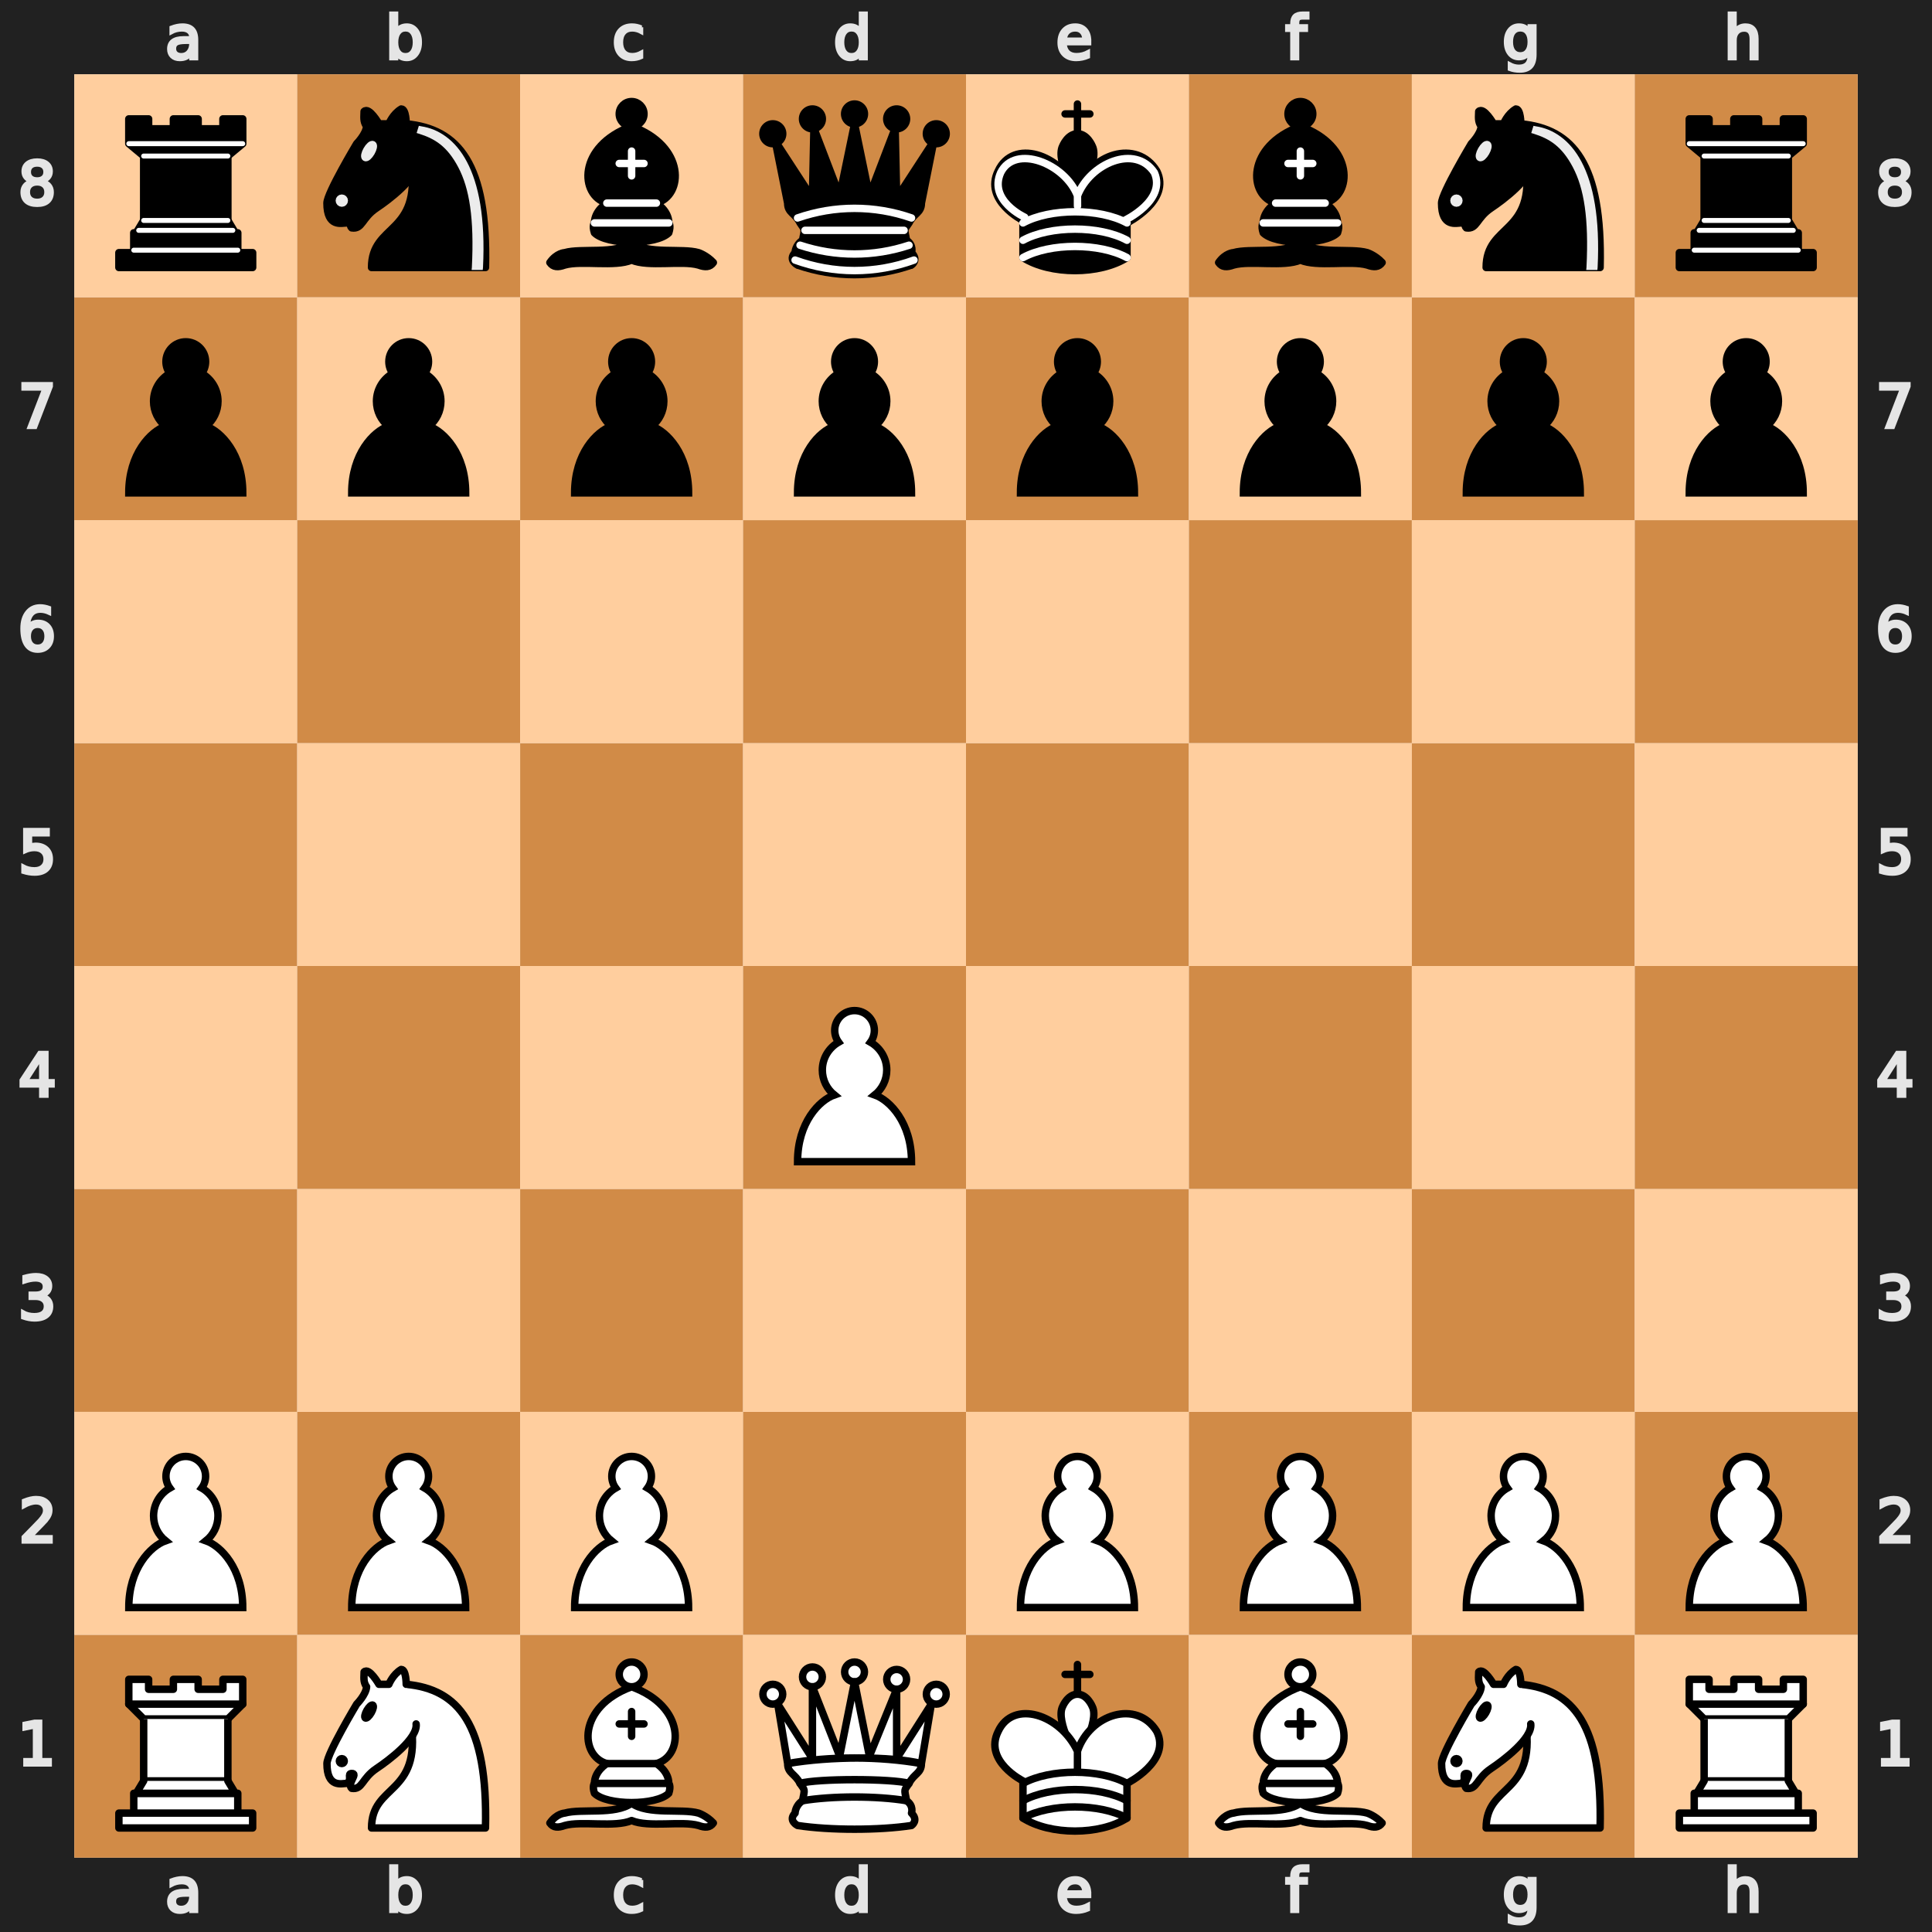
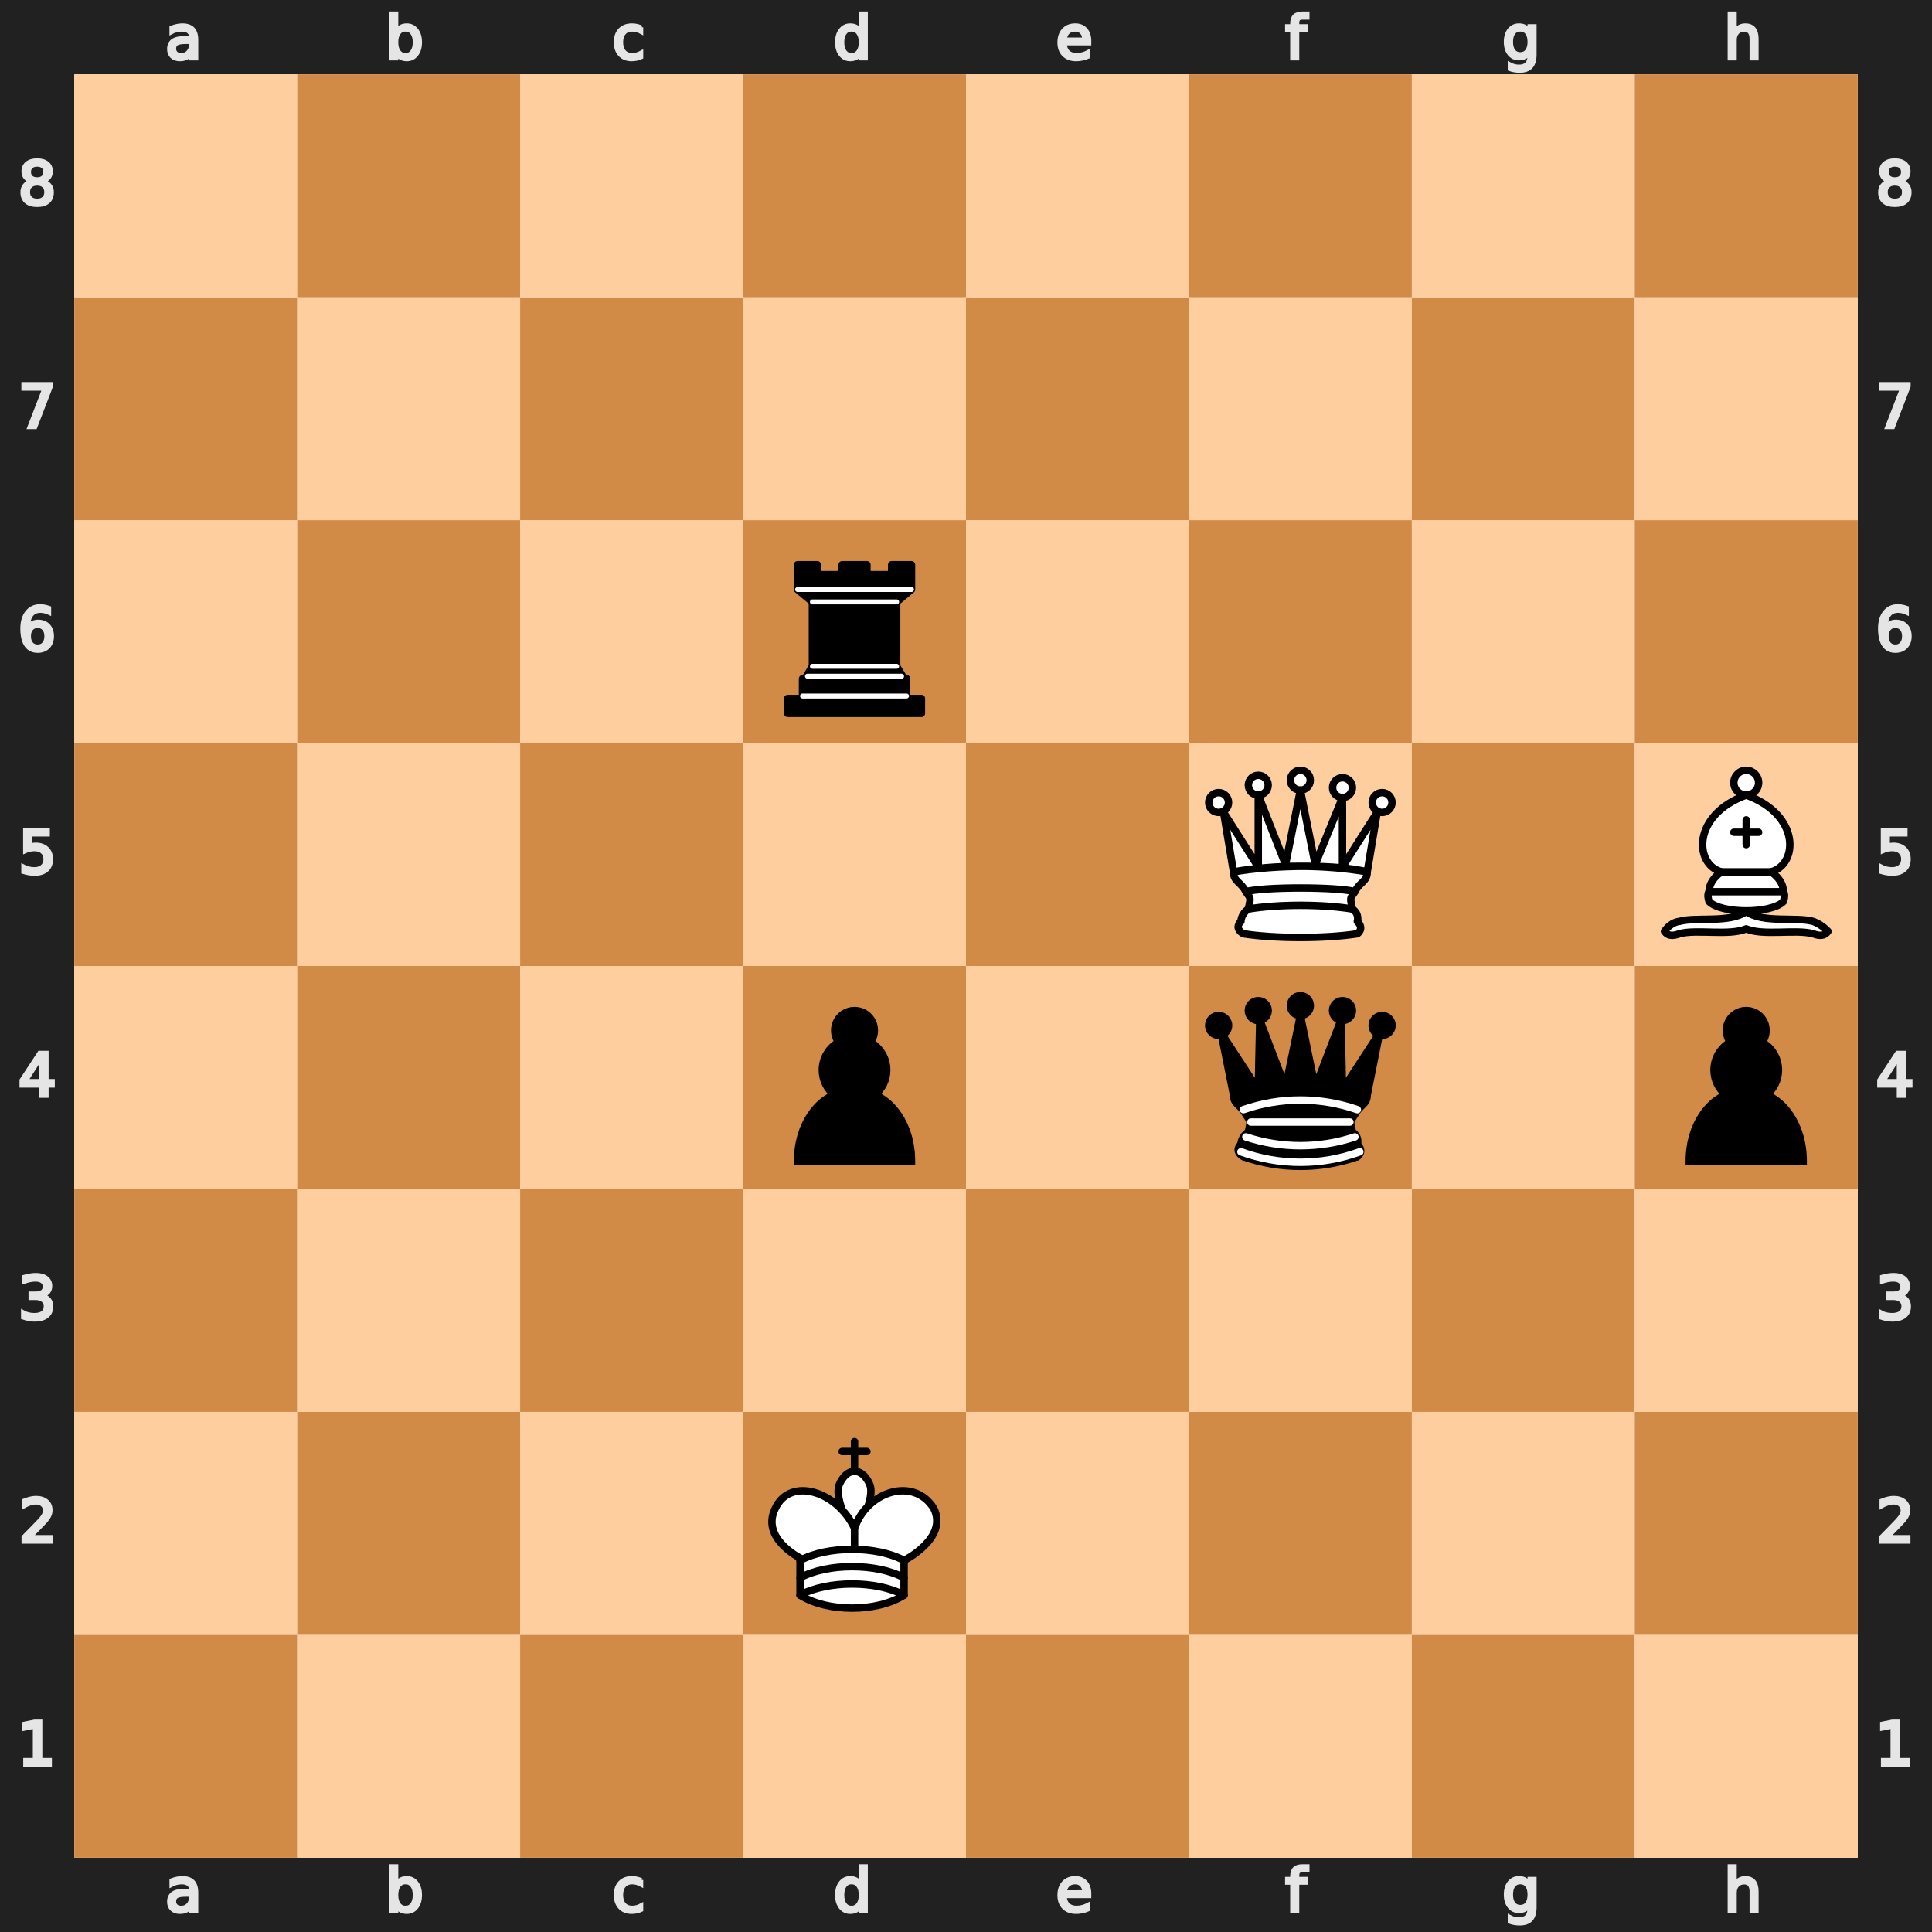
<svg xmlns="http://www.w3.org/2000/svg" xmlns:xlink="http://www.w3.org/1999/xlink" viewBox="0 0 390 390">
  <defs>
-     <g id="white-pawn" class="white pawn">
-       <path d="M22.5 9c-2.21 0-4 1.79-4 4 0 .89.29 1.71.78 2.38C17.33 16.5 16 18.59 16 21c0 2.03.94 3.84 2.41 5.03-3 1.06-7.41 5.55-7.41 13.47h23c0-7.92-4.41-12.41-7.41-13.47 1.47-1.19 2.41-3 2.41-5.03 0-2.41-1.33-4.5-3.28-5.62.49-.67.78-1.49.78-2.38 0-2.21-1.79-4-4-4z" fill="#fff" stroke="#000" stroke-width="1.5" stroke-linecap="round" />
-     </g>
-     <g id="white-knight" class="white knight" fill="none" fill-rule="evenodd" stroke="#000" stroke-width="1.5" stroke-linecap="round" stroke-linejoin="round">
-       <path d="M 22,10 C 32.5,11 38.5,18 38,39 L 15,39 C 15,30 25,32.5 23,18" style="fill:#ffffff; stroke:#000000;" />
-       <path d="M 24,18 C 24.38,20.91 18.45,25.37 16,27 C 13,29 13.18,31.34 11,31 C 9.958,30.06 12.41,27.96 11,28 C 10,28 11.19,29.23 10,30 C 9,30 5.997,31 6,26 C 6,24 12,14 12,14 C 12,14 13.89,12.1 14,10.5 C 13.27,9.506 13.5,8.5 13.5,7.5 C 14.5,6.5 16.5,10 16.5,10 L 18.5,10 C 18.5,10 19.28,8.008 21,7 C 22,7 22,10 22,10" style="fill:#ffffff; stroke:#000000;" />
-       <path d="M 9.5 25.5 A 0.5 0.5 0 1 1 8.5,25.5 A 0.5 0.5 0 1 1 9.5 25.5 z" style="fill:#000000; stroke:#000000;" />
-       <path d="M 15 15.5 A 0.5 1.5 0 1 1 14,15.5 A 0.5 1.5 0 1 1 15 15.5 z" transform="matrix(0.866,0.5,-0.5,0.866,9.693,-5.173)" style="fill:#000000; stroke:#000000;" />
-     </g>
    <g id="white-bishop" class="white bishop" fill="none" fill-rule="evenodd" stroke="#000" stroke-width="1.5" stroke-linecap="round" stroke-linejoin="round">
      <g fill="#fff" stroke-linecap="butt">
        <path d="M9 36c3.39-.97 10.11.43 13.5-2 3.39 2.43 10.11 1.03 13.5 2 0 0 1.65.54 3 2-.68.97-1.65.99-3 .5-3.39-.97-10.11.46-13.5-1-3.39 1.46-10.11.03-13.5 1-1.354.49-2.323.47-3-.5 1.354-1.94 3-2 3-2zM15 32c2.5 2.5 12.5 2.5 15 0 .5-1.5 0-2 0-2 0-2.5-2.5-4-2.5-4 5.5-1.5 6-11.5-5-15.5-11 4-10.5 14-5 15.5 0 0-2.5 1.5-2.5 4 0 0-.5.5 0 2zM25 8a2.5 2.5 0 1 1-5 0 2.5 2.5 0 1 1 5 0z" />
      </g>
      <path d="M17.5 26h10M15 30h15m-7.5-14.5v5M20 18h5" stroke-linejoin="miter" />
    </g>
-     <g id="white-rook" class="white rook" fill="#fff" fill-rule="evenodd" stroke="#000" stroke-width="1.5" stroke-linecap="round" stroke-linejoin="round">
-       <path d="M9 39h27v-3H9v3zM12 36v-4h21v4H12zM11 14V9h4v2h5V9h5v2h5V9h4v5" stroke-linecap="butt" />
-       <path d="M34 14l-3 3H14l-3-3" />
-       <path d="M31 17v12.5H14V17" stroke-linecap="butt" stroke-linejoin="miter" />
-       <path d="M31 29.5l1.5 2.5h-20l1.5-2.5" />
-       <path d="M11 14h23" fill="none" stroke-linejoin="miter" />
-     </g>
    <g id="white-queen" class="white queen" fill="#fff" fill-rule="evenodd" stroke="#000" stroke-width="1.5" stroke-linecap="round" stroke-linejoin="round">
      <path d="M8 12a2 2 0 1 1-4 0 2 2 0 1 1 4 0zM24.5 7.5a2 2 0 1 1-4 0 2 2 0 1 1 4 0zM41 12a2 2 0 1 1-4 0 2 2 0 1 1 4 0zM16 8.5a2 2 0 1 1-4 0 2 2 0 1 1 4 0zM33 9a2 2 0 1 1-4 0 2 2 0 1 1 4 0z" />
      <path d="M9 26c8.5-1.5 21-1.5 27 0l2-12-7 11V11l-5.5 13.5-3-15-3 15-5.5-14V25L7 14l2 12zM9 26c0 2 1.5 2 2.5 4 1 1.5 1 1 .5 3.5-1.5 1-1.5 2.5-1.5 2.5-1.5 1.5.5 2.5.5 2.5 6.5 1 16.5 1 23 0 0 0 1.5-1 0-2.5 0 0 .5-1.5-1-2.5-.5-2.5-.5-2 .5-3.5 1-2 2.5-2 2.5-4-8.5-1.5-18.5-1.5-27 0z" stroke-linecap="butt" />
      <path d="M11.5 30c3.5-1 18.5-1 22 0M12 33.5c6-1 15-1 21 0" fill="none" />
    </g>
    <g id="white-king" class="white king" fill="none" fill-rule="evenodd" stroke="#000" stroke-width="1.5" stroke-linecap="round" stroke-linejoin="round">
      <path d="M22.5 11.63V6M20 8h5" stroke-linejoin="miter" />
      <path d="M22.5 25s4.5-7.5 3-10.5c0 0-1-2.5-3-2.5s-3 2.5-3 2.5c-1.5 3 3 10.5 3 10.5" fill="#fff" stroke-linecap="butt" stroke-linejoin="miter" />
      <path d="M11.5 37c5.5 3.5 15.5 3.5 21 0v-7s9-4.5 6-10.5c-4-6.5-13.5-3.5-16 4V27v-3.5c-3.5-7.5-13-10.5-16-4-3 6 5 10 5 10V37z" fill="#fff" />
      <path d="M11.5 30c5.5-3 15.5-3 21 0m-21 3.5c5.5-3 15.5-3 21 0m-21 3.5c5.5-3 15.5-3 21 0" />
    </g>
    <g id="black-pawn" class="black pawn">
      <path d="M22.5 9c-2.21 0-4 1.79-4 4 0 .89.29 1.71.78 2.38C17.33 16.5 16 18.59 16 21c0 2.03.94 3.84 2.41 5.03-3 1.06-7.41 5.55-7.41 13.47h23c0-7.92-4.41-12.41-7.41-13.47 1.47-1.19 2.41-3 2.41-5.03 0-2.41-1.33-4.5-3.28-5.62.49-.67.78-1.49.78-2.38 0-2.21-1.79-4-4-4z" fill="#000" stroke="#000" stroke-width="1.5" stroke-linecap="round" />
-     </g>
-     <g id="black-knight" class="black knight" fill="none" fill-rule="evenodd" stroke="#000" stroke-width="1.5" stroke-linecap="round" stroke-linejoin="round">
-       <path d="M 22,10 C 32.5,11 38.5,18 38,39 L 15,39 C 15,30 25,32.5 23,18" style="fill:#000000; stroke:#000000;" />
-       <path d="M 24,18 C 24.38,20.91 18.45,25.37 16,27 C 13,29 13.18,31.34 11,31 C 9.958,30.06 12.41,27.96 11,28 C 10,28 11.19,29.23 10,30 C 9,30 5.997,31 6,26 C 6,24 12,14 12,14 C 12,14 13.89,12.1 14,10.5 C 13.27,9.506 13.5,8.5 13.5,7.5 C 14.5,6.5 16.5,10 16.5,10 L 18.5,10 C 18.5,10 19.28,8.008 21,7 C 22,7 22,10 22,10" style="fill:#000000; stroke:#000000;" />
-       <path d="M 9.5 25.5 A 0.5 0.5 0 1 1 8.5,25.5 A 0.5 0.5 0 1 1 9.5 25.5 z" style="fill:#ececec; stroke:#ececec;" />
-       <path d="M 15 15.5 A 0.5 1.5 0 1 1 14,15.5 A 0.5 1.5 0 1 1 15 15.5 z" transform="matrix(0.866,0.5,-0.5,0.866,9.693,-5.173)" style="fill:#ececec; stroke:#ececec;" />
-       <path d="M 24.55,10.4 L 24.1,11.85 L 24.6,12 C 27.75,13 30.25,14.49 32.5,18.75 C 34.75,23.01 35.75,29.06 35.25,39 L 35.2,39.5 L 37.45,39.5 L 37.5,39 C 38,28.94 36.62,22.15 34.25,17.66 C 31.88,13.17 28.46,11.02 25.06,10.5 L 24.55,10.4 z " style="fill:#ececec; stroke:none;" />
-     </g>
-     <g id="black-bishop" class="black bishop" fill="none" fill-rule="evenodd" stroke="#000" stroke-width="1.5" stroke-linecap="round" stroke-linejoin="round">
-       <path d="M9 36c3.39-.97 10.11.43 13.5-2 3.39 2.43 10.11 1.03 13.5 2 0 0 1.65.54 3 2-.68.97-1.65.99-3 .5-3.39-.97-10.11.46-13.5-1-3.39 1.46-10.11.03-13.5 1-1.354.49-2.323.47-3-.5 1.354-1.94 3-2 3-2zm6-4c2.5 2.5 12.5 2.5 15 0 .5-1.5 0-2 0-2 0-2.5-2.5-4-2.5-4 5.5-1.5 6-11.5-5-15.5-11 4-10.5 14-5 15.5 0 0-2.5 1.5-2.5 4 0 0-.5.5 0 2zM25 8a2.5 2.5 0 1 1-5 0 2.5 2.5 0 1 1 5 0z" fill="#000" stroke-linecap="butt" />
-       <path d="M17.5 26h10M15 30h15m-7.5-14.5v5M20 18h5" stroke="#fff" stroke-linejoin="miter" />
    </g>
    <g id="black-rook" class="black rook" fill="#000" fill-rule="evenodd" stroke="#000" stroke-width="1.5" stroke-linecap="round" stroke-linejoin="round">
      <path d="M9 39h27v-3H9v3zM12.5 32l1.5-2.5h17l1.5 2.5h-20zM12 36v-4h21v4H12z" stroke-linecap="butt" />
      <path d="M14 29.5v-13h17v13H14z" stroke-linecap="butt" stroke-linejoin="miter" />
      <path d="M14 16.5L11 14h23l-3 2.5H14zM11 14V9h4v2h5V9h5v2h5V9h4v5H11z" stroke-linecap="butt" />
      <path d="M12 35.5h21M13 31.5h19M14 29.5h17M14 16.5h17M11 14h23" fill="none" stroke="#fff" stroke-width="1" stroke-linejoin="miter" />
    </g>
    <g id="black-queen" class="black queen" fill="#000" fill-rule="evenodd" stroke="#000" stroke-width="1.5" stroke-linecap="round" stroke-linejoin="round">
      <g fill="#000" stroke="none">
        <circle cx="6" cy="12" r="2.75" />
        <circle cx="14" cy="9" r="2.75" />
        <circle cx="22.5" cy="8" r="2.75" />
        <circle cx="31" cy="9" r="2.75" />
        <circle cx="39" cy="12" r="2.75" />
      </g>
      <path d="M9 26c8.5-1.5 21-1.5 27 0l2.5-12.5L31 25l-.3-14.1-5.2 13.6-3-14.5-3 14.5-5.2-13.6L14 25 6.5 13.5 9 26zM9 26c0 2 1.5 2 2.5 4 1 1.5 1 1 .5 3.5-1.5 1-1.5 2.5-1.5 2.5-1.5 1.5.5 2.5.5 2.5 6.5 1 16.5 1 23 0 0 0 1.5-1 0-2.5 0 0 .5-1.5-1-2.5-.5-2.5-.5-2 .5-3.5 1-2 2.5-2 2.5-4-8.5-1.5-18.5-1.5-27 0z" stroke-linecap="butt" />
      <path d="M11 38.5a35 35 1 0 0 23 0" fill="none" stroke-linecap="butt" />
      <path d="M11 29a35 35 1 0 1 23 0M12.5 31.5h20M11.5 34.5a35 35 1 0 0 22 0M10.5 37.5a35 35 1 0 0 24 0" fill="none" stroke="#fff" />
-     </g>
-     <g id="black-king" class="black king" fill="none" fill-rule="evenodd" stroke="#000" stroke-width="1.5" stroke-linecap="round" stroke-linejoin="round">
-       <path d="M22.5 11.63V6" stroke-linejoin="miter" />
-       <path d="M22.5 25s4.5-7.5 3-10.5c0 0-1-2.5-3-2.5s-3 2.5-3 2.5c-1.5 3 3 10.5 3 10.5" fill="#000" stroke-linecap="butt" stroke-linejoin="miter" />
-       <path d="M11.5 37c5.5 3.5 15.5 3.5 21 0v-7s9-4.5 6-10.5c-4-6.5-13.5-3.5-16 4V27v-3.5c-3.5-7.5-13-10.5-16-4-3 6 5 10 5 10V37z" fill="#000" />
-       <path d="M20 8h5" stroke-linejoin="miter" />
-       <path d="M32 29.5s8.5-4 6.03-9.65C34.15 14 25 18 22.5 24.5l.01 2.1-.01-2.1C20 18 9.906 14 6.997 19.85c-2.497 5.65 4.853 9 4.853 9M11.5 30c5.5-3 15.5-3 21 0m-21 3.5c5.5-3 15.5-3 21 0m-21 3.5c5.5-3 15.5-3 21 0" stroke="#fff" />
    </g>
  </defs>
  <rect x="7.5" y="7.5" width="375" height="375" fill="none" stroke="#212121" stroke-width="15" />
  <g transform="translate(20, 1) scale(0.75, 0.75)" fill="#e5e5e5" stroke="#e5e5e5">
    <path d="M23.328 10.016q-1.742 0-2.414.398-.672.398-.672 1.36 0 .765.5 1.218.508.445 1.375.445 1.196 0 1.914-.843.727-.852.727-2.258v-.32zm2.867-.594v4.992h-1.437v-1.328q-.492.797-1.227 1.18-.734.375-1.797.375-1.343 0-2.14-.75-.79-.758-.79-2.024 0-1.476.985-2.226.992-.75 2.953-.75h2.016V8.75q0-.992-.656-1.531-.649-.547-1.829-.547-.75 0-1.46.18-.711.18-1.368.539V6.062q.79-.304 1.532-.453.742-.156 1.445-.156 1.898 0 2.836.984.937.985.937 2.985z" />
  </g>
  <g transform="translate(20, 375) scale(0.75, 0.75)" fill="#e5e5e5" stroke="#e5e5e5">
    <path d="M23.328 10.016q-1.742 0-2.414.398-.672.398-.672 1.36 0 .765.5 1.218.508.445 1.375.445 1.196 0 1.914-.843.727-.852.727-2.258v-.32zm2.867-.594v4.992h-1.437v-1.328q-.492.797-1.227 1.18-.734.375-1.797.375-1.343 0-2.14-.75-.79-.758-.79-2.024 0-1.476.985-2.226.992-.75 2.953-.75h2.016V8.75q0-.992-.656-1.531-.649-.547-1.829-.547-.75 0-1.46.18-.711.18-1.368.539V6.062q.79-.304 1.532-.453.742-.156 1.445-.156 1.898 0 2.836.984.937.985.937 2.985z" />
  </g>
  <g transform="translate(65, 1) scale(0.75, 0.75)" fill="#e5e5e5" stroke="#e5e5e5">
    <path d="M24.922 10.047q0-1.586-.656-2.485-.649-.906-1.79-.906-1.14 0-1.796.906-.649.899-.649 2.485 0 1.586.649 2.492.656.898 1.797.898 1.14 0 1.789-.898.656-.906.656-2.492zm-4.89-3.055q.452-.781 1.14-1.156.695-.383 1.656-.383 1.594 0 2.586 1.266 1 1.265 1 3.328 0 2.062-1 3.328-.992 1.266-2.586 1.266-.96 0-1.656-.375-.688-.383-1.14-1.164v1.312h-1.446V2.258h1.445z" />
  </g>
  <g transform="translate(65, 375) scale(0.75, 0.75)" fill="#e5e5e5" stroke="#e5e5e5">
    <path d="M24.922 10.047q0-1.586-.656-2.485-.649-.906-1.79-.906-1.14 0-1.796.906-.649.899-.649 2.485 0 1.586.649 2.492.656.898 1.797.898 1.14 0 1.789-.898.656-.906.656-2.492zm-4.89-3.055q.452-.781 1.14-1.156.695-.383 1.656-.383 1.594 0 2.586 1.266 1 1.265 1 3.328 0 2.062-1 3.328-.992 1.266-2.586 1.266-.96 0-1.656-.375-.688-.383-1.14-1.164v1.312h-1.446V2.258h1.445z" />
  </g>
  <g transform="translate(110, 1) scale(0.75, 0.75)" fill="#e5e5e5" stroke="#e5e5e5">
    <path d="M25.96 6v1.344q-.608-.336-1.226-.5-.609-.172-1.234-.172-1.398 0-2.172.89-.773.883-.773 2.485 0 1.601.773 2.492.774.883 2.172.883.625 0 1.234-.164.618-.172 1.227-.508v1.328q-.602.281-1.25.422-.64.14-1.367.14-1.977 0-3.14-1.242-1.165-1.242-1.165-3.351 0-2.14 1.172-3.367 1.18-1.227 3.227-1.227.664 0 1.296.14.633.134 1.227.407z" />
  </g>
  <g transform="translate(110, 375) scale(0.75, 0.75)" fill="#e5e5e5" stroke="#e5e5e5">
    <path d="M25.96 6v1.344q-.608-.336-1.226-.5-.609-.172-1.234-.172-1.398 0-2.172.89-.773.883-.773 2.485 0 1.601.773 2.492.774.883 2.172.883.625 0 1.234-.164.618-.172 1.227-.508v1.328q-.602.281-1.25.422-.64.14-1.367.14-1.977 0-3.14-1.242-1.165-1.242-1.165-3.351 0-2.14 1.172-3.367 1.18-1.227 3.227-1.227.664 0 1.296.14.633.134 1.227.407z" />
  </g>
  <g transform="translate(155, 1) scale(0.75, 0.75)" fill="#e5e5e5" stroke="#e5e5e5">
    <path d="M24.973 6.992V2.258h1.437v12.156h-1.437v-1.312q-.453.78-1.149 1.164-.687.375-1.656.375-1.586 0-2.586-1.266-.992-1.266-.992-3.328 0-2.063.992-3.328 1-1.266 2.586-1.266.969 0 1.656.383.696.375 1.149 1.156zm-4.899 3.055q0 1.586.649 2.492.656.898 1.797.898 1.14 0 1.796-.898.657-.906.657-2.492 0-1.586-.657-2.485-.656-.906-1.796-.906-1.141 0-1.797.906-.649.899-.649 2.485z" />
  </g>
  <g transform="translate(155, 375) scale(0.75, 0.75)" fill="#e5e5e5" stroke="#e5e5e5">
    <path d="M24.973 6.992V2.258h1.437v12.156h-1.437v-1.312q-.453.78-1.149 1.164-.687.375-1.656.375-1.586 0-2.586-1.266-.992-1.266-.992-3.328 0-2.063.992-3.328 1-1.266 2.586-1.266.969 0 1.656.383.696.375 1.149 1.156zm-4.899 3.055q0 1.586.649 2.492.656.898 1.797.898 1.14 0 1.796-.898.657-.906.657-2.492 0-1.586-.657-2.485-.656-.906-1.796-.906-1.141 0-1.797.906-.649.899-.649 2.485z" />
  </g>
  <g transform="translate(200, 1) scale(0.75, 0.75)" fill="#e5e5e5" stroke="#e5e5e5">
    <path d="M26.555 9.68v.703h-6.61q.094 1.484.89 2.265.806.774 2.235.774.828 0 1.602-.203.781-.203 1.547-.61v1.36q-.774.328-1.586.5-.813.172-1.649.172-2.093 0-3.32-1.22-1.219-1.218-1.219-3.296 0-2.148 1.157-3.406 1.164-1.266 3.132-1.266 1.766 0 2.79 1.14 1.03 1.134 1.03 3.087zm-1.438-.422q-.015-1.18-.664-1.883-.64-.703-1.703-.703-1.203 0-1.93.68-.718.68-.828 1.914z" />
  </g>
  <g transform="translate(200, 375) scale(0.75, 0.75)" fill="#e5e5e5" stroke="#e5e5e5">
    <path d="M26.555 9.68v.703h-6.61q.094 1.484.89 2.265.806.774 2.235.774.828 0 1.602-.203.781-.203 1.547-.61v1.36q-.774.328-1.586.5-.813.172-1.649.172-2.093 0-3.32-1.22-1.219-1.218-1.219-3.296 0-2.148 1.157-3.406 1.164-1.266 3.132-1.266 1.766 0 2.79 1.14 1.03 1.134 1.03 3.087zm-1.438-.422q-.015-1.18-.664-1.883-.64-.703-1.703-.703-1.203 0-1.93.68-.718.68-.828 1.914z" />
  </g>
  <g transform="translate(245, 1) scale(0.75, 0.75)" fill="#e5e5e5" stroke="#e5e5e5">
    <path d="M25.285 2.258v1.195H23.91q-.773 0-1.078.313-.297.312-.297 1.125v.773h2.367v1.117h-2.367v7.633H21.09V6.781h-1.375V5.664h1.375v-.61q0-1.46.68-2.124.68-.672 2.156-.672z" />
  </g>
  <g transform="translate(245, 375) scale(0.75, 0.75)" fill="#e5e5e5" stroke="#e5e5e5">
    <path d="M25.285 2.258v1.195H23.91q-.773 0-1.078.313-.297.312-.297 1.125v.773h2.367v1.117h-2.367v7.633H21.09V6.781h-1.375V5.664h1.375v-.61q0-1.46.68-2.124.68-.672 2.156-.672z" />
  </g>
  <g transform="translate(290, 1) scale(0.75, 0.75)" fill="#e5e5e5" stroke="#e5e5e5">
    <path d="M24.973 9.937q0-1.562-.649-2.421-.64-.86-1.804-.86-1.157 0-1.805.86-.64.859-.64 2.421 0 1.555.64 2.415.648.859 1.805.859 1.164 0 1.804-.86.649-.859.649-2.414zm1.437 3.391q0 2.234-.992 3.32-.992 1.094-3.04 1.094-.757 0-1.429-.117-.672-.11-1.304-.344v-1.398q.632.344 1.25.508.617.164 1.257.164 1.414 0 2.118-.743.703-.734.703-2.226v-.711q-.446.773-1.141 1.156-.695.383-1.664.383-1.61 0-2.594-1.227-.984-1.226-.984-3.25 0-2.03.984-3.257.985-1.227 2.594-1.227.969 0 1.664.383t1.14 1.156V5.664h1.438z" />
  </g>
  <g transform="translate(290, 375) scale(0.75, 0.75)" fill="#e5e5e5" stroke="#e5e5e5">
    <path d="M24.973 9.937q0-1.562-.649-2.421-.64-.86-1.804-.86-1.157 0-1.805.86-.64.859-.64 2.421 0 1.555.64 2.415.648.859 1.805.859 1.164 0 1.804-.86.649-.859.649-2.414zm1.437 3.391q0 2.234-.992 3.32-.992 1.094-3.04 1.094-.757 0-1.429-.117-.672-.11-1.304-.344v-1.398q.632.344 1.25.508.617.164 1.257.164 1.414 0 2.118-.743.703-.734.703-2.226v-.711q-.446.773-1.141 1.156-.695.383-1.664.383-1.61 0-2.594-1.227-.984-1.226-.984-3.25 0-2.03.984-3.257.985-1.227 2.594-1.227.969 0 1.664.383t1.14 1.156V5.664h1.438z" />
  </g>
  <g transform="translate(335, 1) scale(0.75, 0.75)" fill="#e5e5e5" stroke="#e5e5e5">
    <path d="M26.164 9.133v5.281h-1.437V9.18q0-1.243-.485-1.86-.484-.617-1.453-.617-1.164 0-1.836.742-.672.742-.672 2.024v4.945h-1.445V2.258h1.445v4.765q.516-.789 1.211-1.18.703-.39 1.617-.39 1.508 0 2.282.938.773.93.773 2.742z" />
  </g>
  <g transform="translate(335, 375) scale(0.75, 0.75)" fill="#e5e5e5" stroke="#e5e5e5">
    <path d="M26.164 9.133v5.281h-1.437V9.18q0-1.243-.485-1.86-.484-.617-1.453-.617-1.164 0-1.836.742-.672.742-.672 2.024v4.945h-1.445V2.258h1.445v4.765q.516-.789 1.211-1.18.703-.39 1.617-.39 1.508 0 2.282.938.773.93.773 2.742z" />
  </g>
  <g transform="translate(0, 335) scale(0.75, 0.75)" fill="#e5e5e5" stroke="#e5e5e5">
    <path d="M6.754 26.996h2.578v-8.898l-2.805.562v-1.437l2.79-.563h1.578v10.336h2.578v1.328h-6.72z" />
  </g>
  <g transform="translate(375, 335) scale(0.75, 0.75)" fill="#e5e5e5" stroke="#e5e5e5">
    <path d="M6.754 26.996h2.578v-8.898l-2.805.562v-1.437l2.79-.563h1.578v10.336h2.578v1.328h-6.72z" />
  </g>
  <g transform="translate(0, 290) scale(0.75, 0.75)" fill="#e5e5e5" stroke="#e5e5e5">
    <path d="M8.195 26.996h5.508v1.328H6.297v-1.328q.898-.93 2.445-2.492 1.555-1.57 1.953-2.024.758-.851 1.055-1.437.305-.594.305-1.164 0-.93-.657-1.516-.648-.586-1.695-.586-.742 0-1.57.258-.82.258-1.758.781v-1.593q.953-.383 1.781-.578.828-.196 1.516-.196 1.812 0 2.89.906 1.079.907 1.079 2.422 0 .72-.274 1.368-.265.64-.976 1.515-.196.227-1.243 1.313-1.046 1.078-2.953 3.023z" />
  </g>
  <g transform="translate(375, 290) scale(0.75, 0.75)" fill="#e5e5e5" stroke="#e5e5e5">
    <path d="M8.195 26.996h5.508v1.328H6.297v-1.328q.898-.93 2.445-2.492 1.555-1.57 1.953-2.024.758-.851 1.055-1.437.305-.594.305-1.164 0-.93-.657-1.516-.648-.586-1.695-.586-.742 0-1.57.258-.82.258-1.758.781v-1.593q.953-.383 1.781-.578.828-.196 1.516-.196 1.812 0 2.89.906 1.079.907 1.079 2.422 0 .72-.274 1.368-.265.64-.976 1.515-.196.227-1.243 1.313-1.046 1.078-2.953 3.023z" />
  </g>
  <g transform="translate(0, 245) scale(0.75, 0.75)" fill="#e5e5e5" stroke="#e5e5e5">
    <path d="M11.434 22.035q1.132.242 1.765 1.008.64.766.64 1.89 0 1.727-1.187 2.672-1.187.946-3.375.946-.734 0-1.515-.149-.774-.14-1.602-.43V26.45q.656.383 1.438.578.78.196 1.632.196 1.485 0 2.258-.586.782-.586.782-1.703 0-1.032-.727-1.61-.719-.586-2.008-.586h-1.36v-1.297h1.423q1.164 0 1.78-.46.618-.47.618-1.344 0-.899-.64-1.375-.633-.485-1.82-.485-.65 0-1.391.141-.743.14-1.633.437V16.95q.898-.25 1.68-.375.788-.125 1.484-.125 1.797 0 2.844.82 1.046.813 1.046 2.204 0 .968-.554 1.64-.555.664-1.578.922z" />
  </g>
  <g transform="translate(375, 245) scale(0.75, 0.75)" fill="#e5e5e5" stroke="#e5e5e5">
    <path d="M11.434 22.035q1.132.242 1.765 1.008.64.766.64 1.89 0 1.727-1.187 2.672-1.187.946-3.375.946-.734 0-1.515-.149-.774-.14-1.602-.43V26.45q.656.383 1.438.578.78.196 1.632.196 1.485 0 2.258-.586.782-.586.782-1.703 0-1.032-.727-1.61-.719-.586-2.008-.586h-1.36v-1.297h1.423q1.164 0 1.78-.46.618-.47.618-1.344 0-.899-.64-1.375-.633-.485-1.82-.485-.65 0-1.391.141-.743.14-1.633.437V16.95q.898-.25 1.68-.375.788-.125 1.484-.125 1.797 0 2.844.82 1.046.813 1.046 2.204 0 .968-.554 1.64-.555.664-1.578.922z" />
  </g>
  <g transform="translate(0, 200) scale(0.75, 0.75)" fill="#e5e5e5" stroke="#e5e5e5">
    <path d="M11.016 18.035L7.03 24.262h3.985zm-.414-1.375h1.984v7.602h1.664v1.312h-1.664v2.75h-1.57v-2.75H5.75v-1.523z" />
  </g>
  <g transform="translate(375, 200) scale(0.75, 0.75)" fill="#e5e5e5" stroke="#e5e5e5">
    <path d="M11.016 18.035L7.03 24.262h3.985zm-.414-1.375h1.984v7.602h1.664v1.312h-1.664v2.75h-1.57v-2.75H5.75v-1.523z" />
  </g>
  <g transform="translate(0, 155) scale(0.75, 0.75)" fill="#e5e5e5" stroke="#e5e5e5">
    <path d="M6.719 16.66h6.195v1.328h-4.75v2.86q.344-.118.688-.172.343-.063.687-.063 1.953 0 3.094 1.07 1.14 1.07 1.14 2.899 0 1.883-1.171 2.93-1.172 1.039-3.305 1.039-.735 0-1.5-.125-.758-.125-1.57-.375v-1.586q.703.383 1.453.57.75.188 1.586.188 1.351 0 2.14-.711.79-.711.79-1.93 0-1.219-.79-1.93-.789-.71-2.14-.71-.633 0-1.266.14-.625.14-1.281.438z" />
  </g>
  <g transform="translate(375, 155) scale(0.75, 0.75)" fill="#e5e5e5" stroke="#e5e5e5">
    <path d="M6.719 16.66h6.195v1.328h-4.75v2.86q.344-.118.688-.172.343-.063.687-.063 1.953 0 3.094 1.07 1.14 1.07 1.14 2.899 0 1.883-1.171 2.93-1.172 1.039-3.305 1.039-.735 0-1.5-.125-.758-.125-1.57-.375v-1.586q.703.383 1.453.57.75.188 1.586.188 1.351 0 2.14-.711.79-.711.79-1.93 0-1.219-.79-1.93-.789-.71-2.14-.71-.633 0-1.266.14-.625.14-1.281.438z" />
  </g>
  <g transform="translate(0, 110) scale(0.75, 0.75)" fill="#e5e5e5" stroke="#e5e5e5">
    <path d="M10.137 21.863q-1.063 0-1.688.727-.617.726-.617 1.992 0 1.258.617 1.992.625.727 1.688.727 1.062 0 1.68-.727.624-.734.624-1.992 0-1.266-.625-1.992-.617-.727-1.68-.727zm3.133-4.945v1.437q-.594-.28-1.204-.43-.601-.148-1.195-.148-1.562 0-2.39 1.055-.82 1.055-.938 3.188.46-.68 1.156-1.04.696-.367 1.531-.367 1.758 0 2.774 1.07 1.023 1.063 1.023 2.899 0 1.797-1.062 2.883-1.063 1.086-2.828 1.086-2.024 0-3.094-1.547-1.07-1.555-1.07-4.5 0-2.766 1.312-4.406 1.313-1.649 3.524-1.649.593 0 1.195.117.61.118 1.266.352z" />
  </g>
  <g transform="translate(375, 110) scale(0.75, 0.75)" fill="#e5e5e5" stroke="#e5e5e5">
    <path d="M10.137 21.863q-1.063 0-1.688.727-.617.726-.617 1.992 0 1.258.617 1.992.625.727 1.688.727 1.062 0 1.68-.727.624-.734.624-1.992 0-1.266-.625-1.992-.617-.727-1.68-.727zm3.133-4.945v1.437q-.594-.28-1.204-.43-.601-.148-1.195-.148-1.562 0-2.39 1.055-.82 1.055-.938 3.188.46-.68 1.156-1.04.696-.367 1.531-.367 1.758 0 2.774 1.07 1.023 1.063 1.023 2.899 0 1.797-1.062 2.883-1.063 1.086-2.828 1.086-2.024 0-3.094-1.547-1.07-1.555-1.07-4.5 0-2.766 1.312-4.406 1.313-1.649 3.524-1.649.593 0 1.195.117.61.118 1.266.352z" />
  </g>
  <g transform="translate(0, 65) scale(0.75, 0.75)" fill="#e5e5e5" stroke="#e5e5e5">
    <path d="M6.25 16.66h7.5v.672L9.516 28.324H7.867l3.985-10.336H6.25z" />
  </g>
  <g transform="translate(375, 65) scale(0.75, 0.75)" fill="#e5e5e5" stroke="#e5e5e5">
    <path d="M6.25 16.66h7.5v.672L9.516 28.324H7.867l3.985-10.336H6.25z" />
  </g>
  <g transform="translate(0, 20) scale(0.75, 0.75)" fill="#e5e5e5" stroke="#e5e5e5">
    <path d="M10 22.785q-1.125 0-1.773.602-.641.601-.641 1.656t.64 1.656q.649.602 1.774.602t1.773-.602q.649-.61.649-1.656 0-1.055-.649-1.656-.64-.602-1.773-.602zm-1.578-.672q-1.016-.25-1.586-.945-.563-.695-.563-1.695 0-1.399.993-2.211 1-.813 2.734-.813 1.742 0 2.734.813.993.812.993 2.21 0 1-.57 1.696-.563.695-1.571.945 1.14.266 1.773 1.04.641.773.641 1.89 0 1.695-1.04 2.602-1.03.906-2.96.906t-2.969-.906Q6 26.738 6 25.043q0-1.117.64-1.89.641-.774 1.782-1.04zm-.578-2.492q0 .906.562 1.414.57.508 1.594.508 1.016 0 1.586-.508.578-.508.578-1.414 0-.906-.578-1.414-.57-.508-1.586-.508-1.023 0-1.594.508-.562.508-.562 1.414z" />
  </g>
  <g transform="translate(375, 20) scale(0.75, 0.75)" fill="#e5e5e5" stroke="#e5e5e5">
    <path d="M10 22.785q-1.125 0-1.773.602-.641.601-.641 1.656t.64 1.656q.649.602 1.774.602t1.773-.602q.649-.61.649-1.656 0-1.055-.649-1.656-.64-.602-1.773-.602zm-1.578-.672q-1.016-.25-1.586-.945-.563-.695-.563-1.695 0-1.399.993-2.211 1-.813 2.734-.813 1.742 0 2.734.813.993.812.993 2.21 0 1-.57 1.696-.563.695-1.571.945 1.14.266 1.773 1.04.641.773.641 1.89 0 1.695-1.04 2.602-1.03.906-2.96.906t-2.969-.906Q6 26.738 6 25.043q0-1.117.64-1.89.641-.774 1.782-1.04zm-.578-2.492q0 .906.562 1.414.57.508 1.594.508 1.016 0 1.586-.508.578-.508.578-1.414 0-.906-.578-1.414-.57-.508-1.586-.508-1.023 0-1.594.508-.562.508-.562 1.414z" />
  </g>
  <rect x="15" y="330" width="45" height="45" class="square dark a1" stroke="none" fill="#d18b47" />
  <rect x="60" y="330" width="45" height="45" class="square light b1" stroke="none" fill="#ffce9e" />
  <rect x="105" y="330" width="45" height="45" class="square dark c1" stroke="none" fill="#d18b47" />
  <rect x="150" y="330" width="45" height="45" class="square light d1" stroke="none" fill="#ffce9e" />
  <rect x="195" y="330" width="45" height="45" class="square dark e1" stroke="none" fill="#d18b47" />
  <rect x="240" y="330" width="45" height="45" class="square light f1" stroke="none" fill="#ffce9e" />
  <rect x="285" y="330" width="45" height="45" class="square dark g1" stroke="none" fill="#d18b47" />
  <rect x="330" y="330" width="45" height="45" class="square light h1" stroke="none" fill="#ffce9e" />
  <rect x="15" y="285" width="45" height="45" class="square light a2" stroke="none" fill="#ffce9e" />
  <rect x="60" y="285" width="45" height="45" class="square dark b2" stroke="none" fill="#d18b47" />
  <rect x="105" y="285" width="45" height="45" class="square light c2" stroke="none" fill="#ffce9e" />
  <rect x="150" y="285" width="45" height="45" class="square dark d2" stroke="none" fill="#d18b47" />
  <rect x="195" y="285" width="45" height="45" class="square light e2" stroke="none" fill="#ffce9e" />
  <rect x="240" y="285" width="45" height="45" class="square dark f2" stroke="none" fill="#d18b47" />
  <rect x="285" y="285" width="45" height="45" class="square light g2" stroke="none" fill="#ffce9e" />
  <rect x="330" y="285" width="45" height="45" class="square dark h2" stroke="none" fill="#d18b47" />
  <rect x="15" y="240" width="45" height="45" class="square dark a3" stroke="none" fill="#d18b47" />
  <rect x="60" y="240" width="45" height="45" class="square light b3" stroke="none" fill="#ffce9e" />
  <rect x="105" y="240" width="45" height="45" class="square dark c3" stroke="none" fill="#d18b47" />
  <rect x="150" y="240" width="45" height="45" class="square light d3" stroke="none" fill="#ffce9e" />
  <rect x="195" y="240" width="45" height="45" class="square dark e3" stroke="none" fill="#d18b47" />
  <rect x="240" y="240" width="45" height="45" class="square light f3" stroke="none" fill="#ffce9e" />
  <rect x="285" y="240" width="45" height="45" class="square dark g3" stroke="none" fill="#d18b47" />
  <rect x="330" y="240" width="45" height="45" class="square light h3" stroke="none" fill="#ffce9e" />
  <rect x="15" y="195" width="45" height="45" class="square light a4" stroke="none" fill="#ffce9e" />
  <rect x="60" y="195" width="45" height="45" class="square dark b4" stroke="none" fill="#d18b47" />
  <rect x="105" y="195" width="45" height="45" class="square light c4" stroke="none" fill="#ffce9e" />
  <rect x="150" y="195" width="45" height="45" class="square dark d4" stroke="none" fill="#d18b47" />
  <rect x="195" y="195" width="45" height="45" class="square light e4" stroke="none" fill="#ffce9e" />
  <rect x="240" y="195" width="45" height="45" class="square dark f4" stroke="none" fill="#d18b47" />
  <rect x="285" y="195" width="45" height="45" class="square light g4" stroke="none" fill="#ffce9e" />
  <rect x="330" y="195" width="45" height="45" class="square dark h4" stroke="none" fill="#d18b47" />
  <rect x="15" y="150" width="45" height="45" class="square dark a5" stroke="none" fill="#d18b47" />
  <rect x="60" y="150" width="45" height="45" class="square light b5" stroke="none" fill="#ffce9e" />
  <rect x="105" y="150" width="45" height="45" class="square dark c5" stroke="none" fill="#d18b47" />
  <rect x="150" y="150" width="45" height="45" class="square light d5" stroke="none" fill="#ffce9e" />
  <rect x="195" y="150" width="45" height="45" class="square dark e5" stroke="none" fill="#d18b47" />
  <rect x="240" y="150" width="45" height="45" class="square light f5" stroke="none" fill="#ffce9e" />
  <rect x="285" y="150" width="45" height="45" class="square dark g5" stroke="none" fill="#d18b47" />
  <rect x="330" y="150" width="45" height="45" class="square light h5" stroke="none" fill="#ffce9e" />
  <rect x="15" y="105" width="45" height="45" class="square light a6" stroke="none" fill="#ffce9e" />
  <rect x="60" y="105" width="45" height="45" class="square dark b6" stroke="none" fill="#d18b47" />
  <rect x="105" y="105" width="45" height="45" class="square light c6" stroke="none" fill="#ffce9e" />
  <rect x="150" y="105" width="45" height="45" class="square dark d6" stroke="none" fill="#d18b47" />
  <rect x="195" y="105" width="45" height="45" class="square light e6" stroke="none" fill="#ffce9e" />
  <rect x="240" y="105" width="45" height="45" class="square dark f6" stroke="none" fill="#d18b47" />
  <rect x="285" y="105" width="45" height="45" class="square light g6" stroke="none" fill="#ffce9e" />
  <rect x="330" y="105" width="45" height="45" class="square dark h6" stroke="none" fill="#d18b47" />
  <rect x="15" y="60" width="45" height="45" class="square dark a7" stroke="none" fill="#d18b47" />
  <rect x="60" y="60" width="45" height="45" class="square light b7" stroke="none" fill="#ffce9e" />
  <rect x="105" y="60" width="45" height="45" class="square dark c7" stroke="none" fill="#d18b47" />
  <rect x="150" y="60" width="45" height="45" class="square light d7" stroke="none" fill="#ffce9e" />
  <rect x="195" y="60" width="45" height="45" class="square dark e7" stroke="none" fill="#d18b47" />
  <rect x="240" y="60" width="45" height="45" class="square light f7" stroke="none" fill="#ffce9e" />
  <rect x="285" y="60" width="45" height="45" class="square dark g7" stroke="none" fill="#d18b47" />
  <rect x="330" y="60" width="45" height="45" class="square light h7" stroke="none" fill="#ffce9e" />
  <rect x="15" y="15" width="45" height="45" class="square light a8" stroke="none" fill="#ffce9e" />
  <rect x="60" y="15" width="45" height="45" class="square dark b8" stroke="none" fill="#d18b47" />
  <rect x="105" y="15" width="45" height="45" class="square light c8" stroke="none" fill="#ffce9e" />
  <rect x="150" y="15" width="45" height="45" class="square dark d8" stroke="none" fill="#d18b47" />
  <rect x="195" y="15" width="45" height="45" class="square light e8" stroke="none" fill="#ffce9e" />
  <rect x="240" y="15" width="45" height="45" class="square dark f8" stroke="none" fill="#d18b47" />
  <rect x="285" y="15" width="45" height="45" class="square light g8" stroke="none" fill="#ffce9e" />
  <rect x="330" y="15" width="45" height="45" class="square dark h8" stroke="none" fill="#d18b47" />
-   <use href="#white-rook" xlink:href="#white-rook" transform="translate(15, 330)" />
-   <use href="#white-knight" xlink:href="#white-knight" transform="translate(60, 330)" />
-   <use href="#white-bishop" xlink:href="#white-bishop" transform="translate(105, 330)" />
-   <use href="#white-queen" xlink:href="#white-queen" transform="translate(150, 330)" />
-   <use href="#white-king" xlink:href="#white-king" transform="translate(195, 330)" />
-   <use href="#white-bishop" xlink:href="#white-bishop" transform="translate(240, 330)" />
-   <use href="#white-knight" xlink:href="#white-knight" transform="translate(285, 330)" />
-   <use href="#white-rook" xlink:href="#white-rook" transform="translate(330, 330)" />
-   <use href="#white-pawn" xlink:href="#white-pawn" transform="translate(15, 285)" />
-   <use href="#white-pawn" xlink:href="#white-pawn" transform="translate(60, 285)" />
-   <use href="#white-pawn" xlink:href="#white-pawn" transform="translate(105, 285)" />
-   <use href="#white-pawn" xlink:href="#white-pawn" transform="translate(195, 285)" />
-   <use href="#white-pawn" xlink:href="#white-pawn" transform="translate(240, 285)" />
-   <use href="#white-pawn" xlink:href="#white-pawn" transform="translate(285, 285)" />
-   <use href="#white-pawn" xlink:href="#white-pawn" transform="translate(330, 285)" />
-   <use href="#white-pawn" xlink:href="#white-pawn" transform="translate(150, 195)" />
-   <use href="#black-pawn" xlink:href="#black-pawn" transform="translate(15, 60)" />
-   <use href="#black-pawn" xlink:href="#black-pawn" transform="translate(60, 60)" />
-   <use href="#black-pawn" xlink:href="#black-pawn" transform="translate(105, 60)" />
-   <use href="#black-pawn" xlink:href="#black-pawn" transform="translate(150, 60)" />
-   <use href="#black-pawn" xlink:href="#black-pawn" transform="translate(195, 60)" />
-   <use href="#black-pawn" xlink:href="#black-pawn" transform="translate(240, 60)" />
-   <use href="#black-pawn" xlink:href="#black-pawn" transform="translate(285, 60)" />
-   <use href="#black-pawn" xlink:href="#black-pawn" transform="translate(330, 60)" />
-   <use href="#black-rook" xlink:href="#black-rook" transform="translate(15, 15)" />
-   <use href="#black-knight" xlink:href="#black-knight" transform="translate(60, 15)" />
-   <use href="#black-bishop" xlink:href="#black-bishop" transform="translate(105, 15)" />
-   <use href="#black-queen" xlink:href="#black-queen" transform="translate(150, 15)" />
-   <use href="#black-king" xlink:href="#black-king" transform="translate(195, 15)" />
-   <use href="#black-bishop" xlink:href="#black-bishop" transform="translate(240, 15)" />
-   <use href="#black-knight" xlink:href="#black-knight" transform="translate(285, 15)" />
-   <use href="#black-rook" xlink:href="#black-rook" transform="translate(330, 15)" />
+   <use href="#white-king" xlink:href="#white-king" transform="translate(150, 285)" />
+   <use href="#black-pawn" xlink:href="#black-pawn" transform="translate(150, 195)" />
+   <use href="#black-queen" xlink:href="#black-queen" transform="translate(240, 195)" />
+   <use href="#black-pawn" xlink:href="#black-pawn" transform="translate(330, 195)" />
+   <use href="#white-queen" xlink:href="#white-queen" transform="translate(240, 150)" />
+   <use href="#white-bishop" xlink:href="#white-bishop" transform="translate(330, 150)" />
+   <use href="#black-rook" xlink:href="#black-rook" transform="translate(150, 105)" />
</svg>
